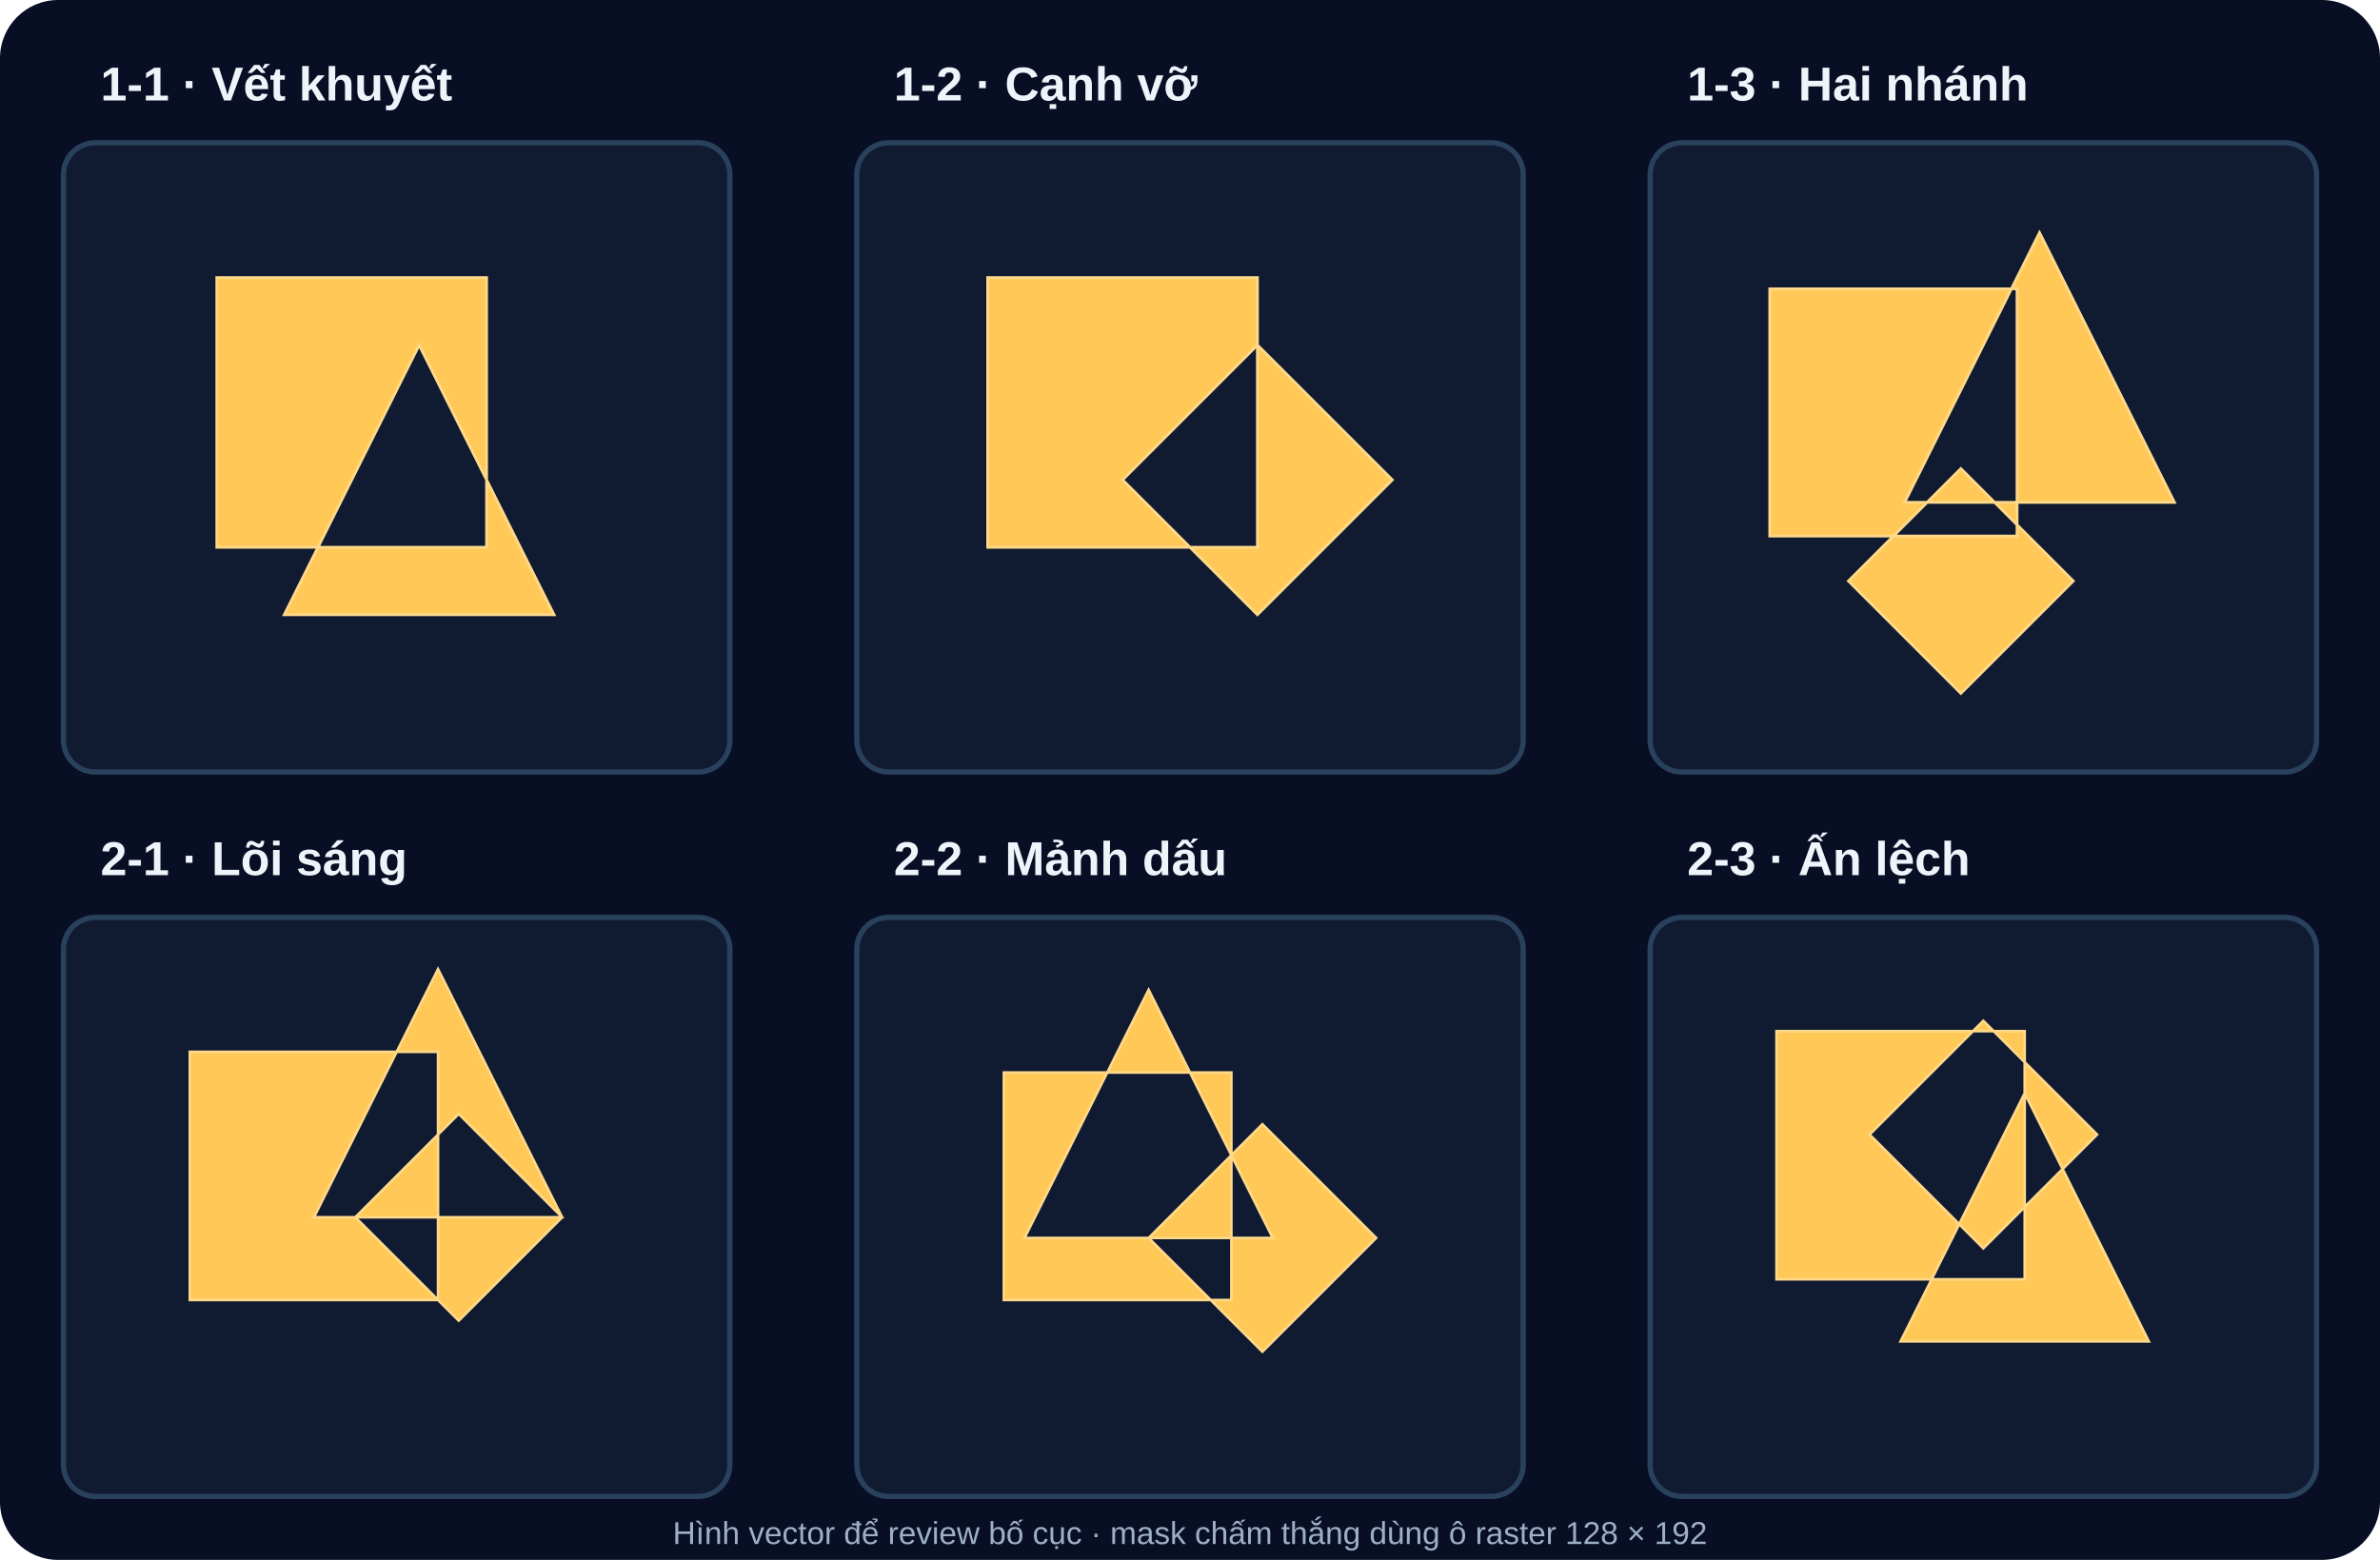
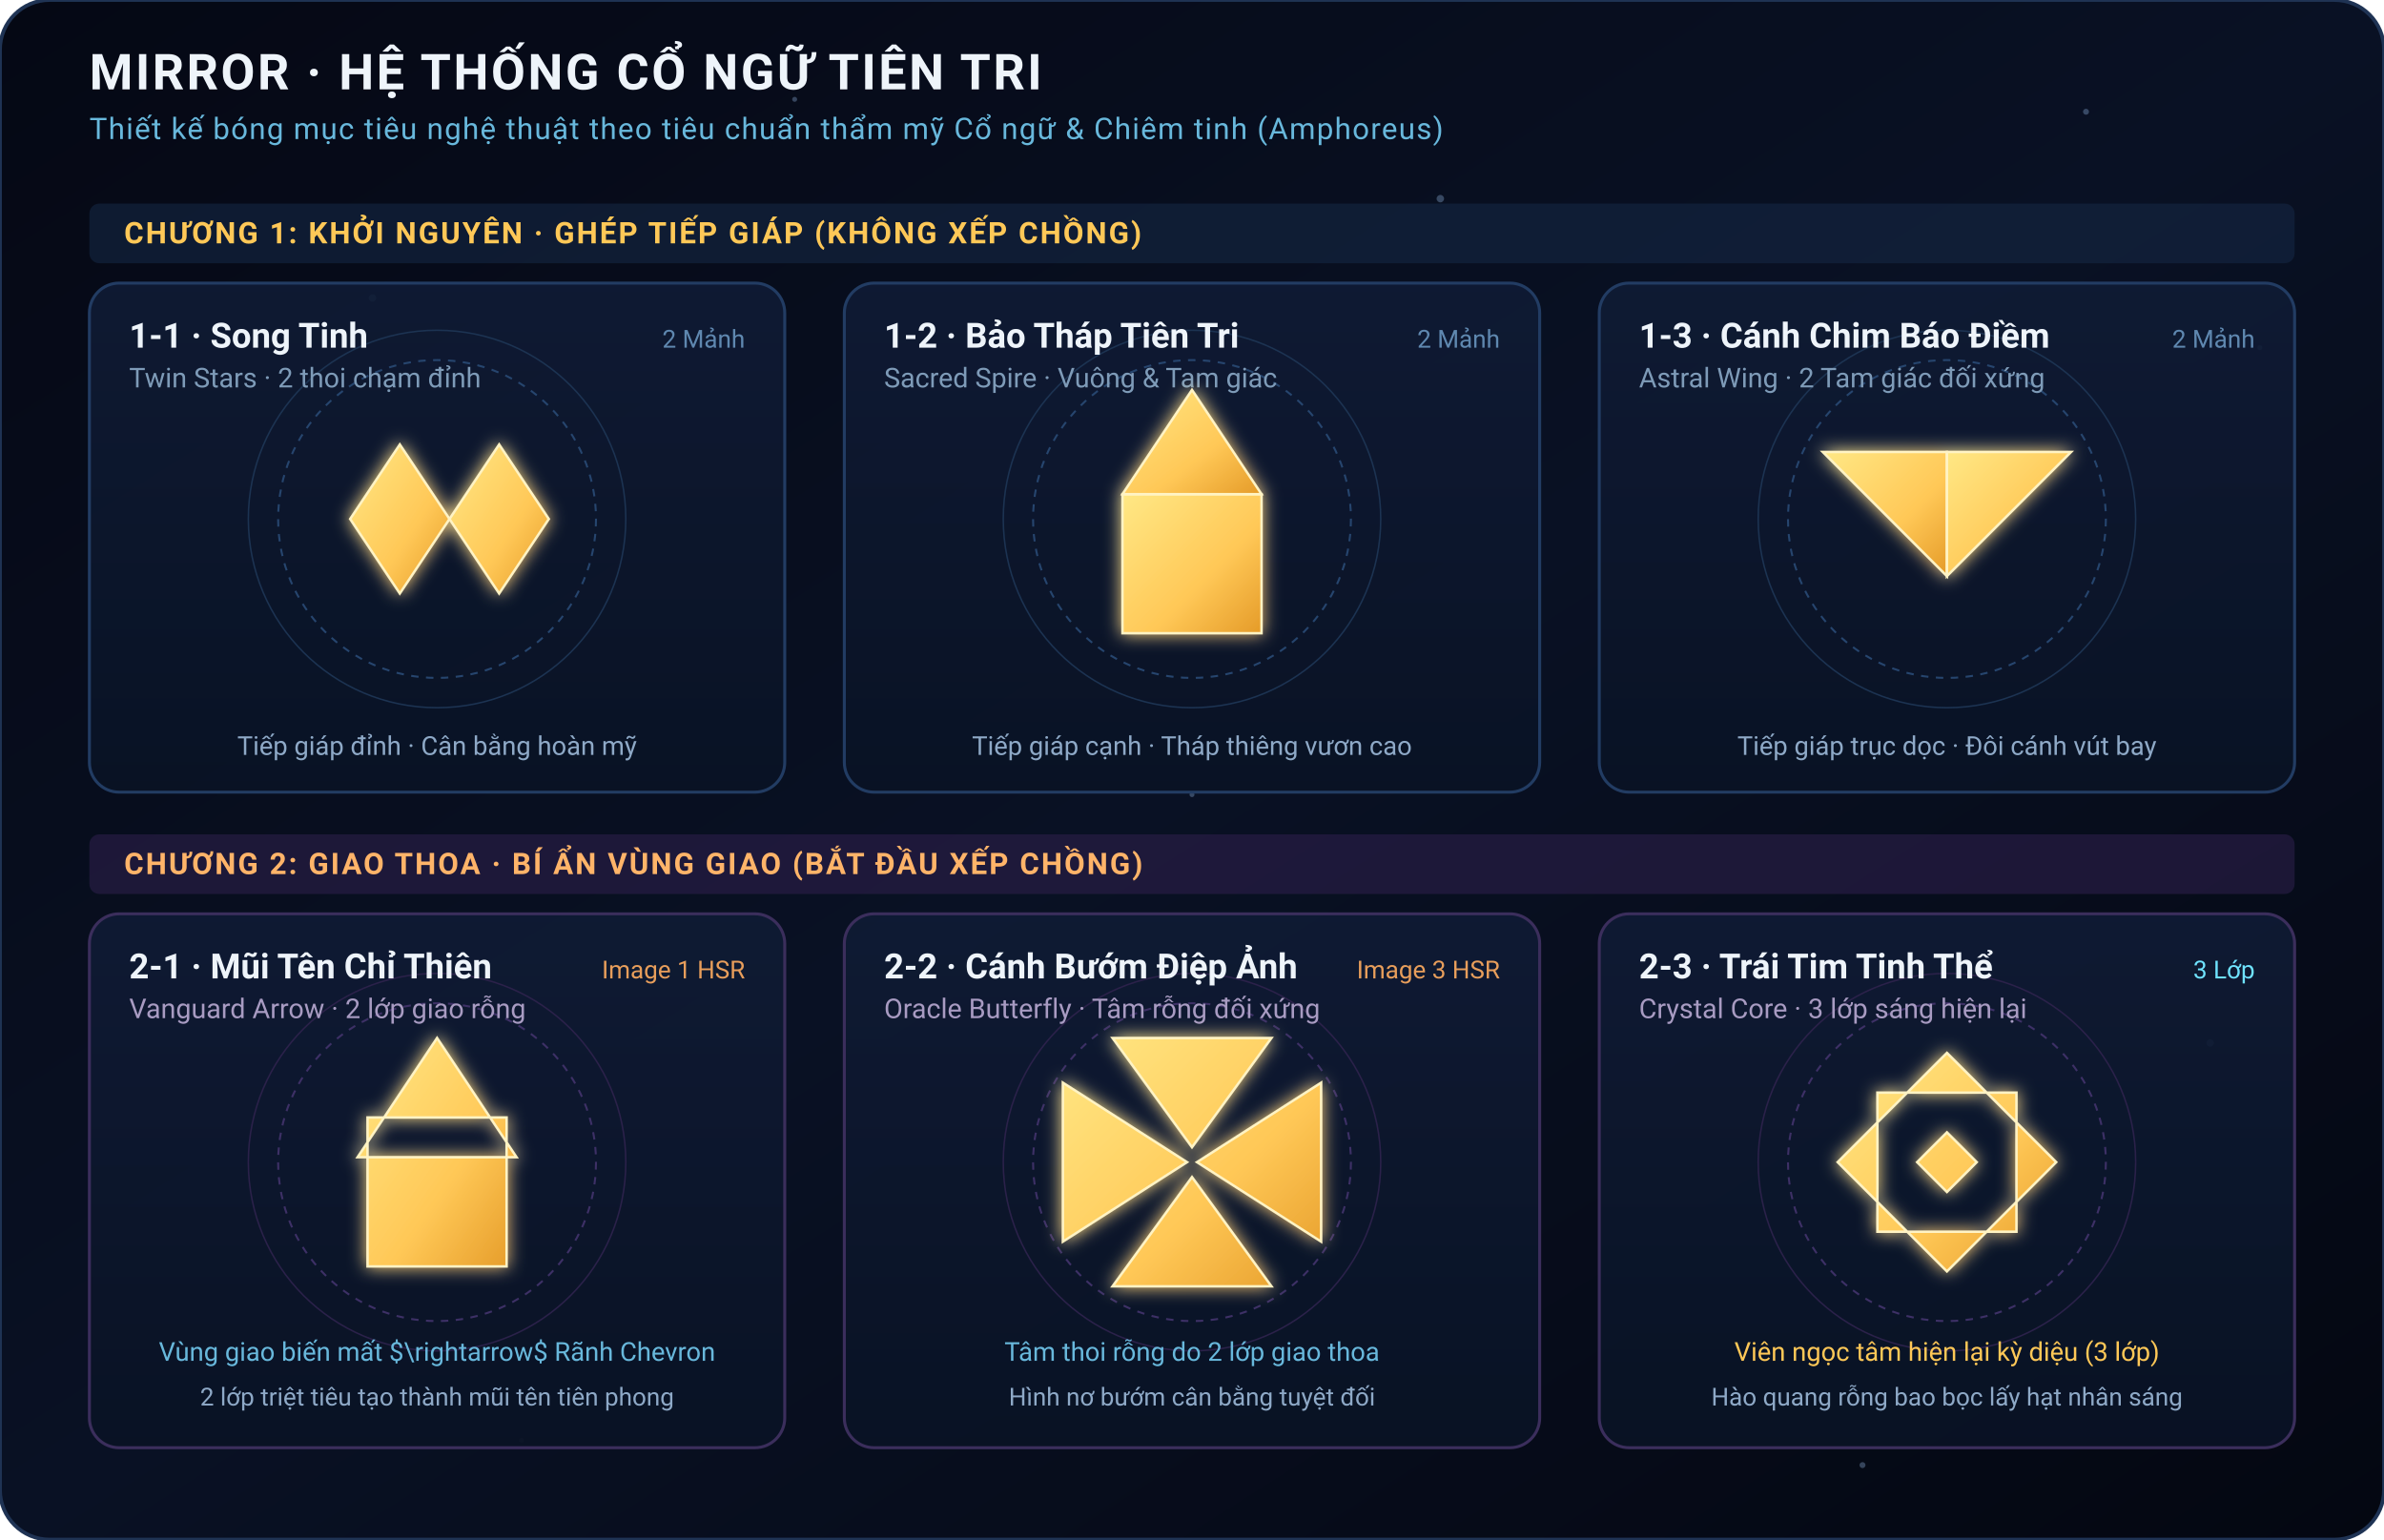
- <svg xmlns="http://www.w3.org/2000/svg" viewBox="0 0 900 590" role="img" aria-labelledby="title desc">
-   <rect width="900" height="590" rx="22" fill="#080E24" />
-   <g fill="#EEF4FA" font-family="Arial, sans-serif" font-size="18" font-weight="bold">
-     <text x="38" y="38">1-1 · Vết khuyết</text>
-     <text x="338" y="38">1-2 · Cạnh vỡ</text>
-     <text x="638" y="38">1-3 · Hai nhánh</text>
-     <text x="38" y="331">2-1 · Lõi sáng</text>
-     <text x="338" y="331">2-2 · Mảnh dấu</text>
-     <text x="638" y="331">2-3 · Ấn lệch</text>
+ <svg xmlns="http://www.w3.org/2000/svg" viewBox="0 0 960 620" role="img" aria-labelledby="title desc">
+   <defs>
+     <linearGradient id="bgGrad" x1="0%" y1="0%" x2="100%" y2="100%">
+       <stop offset="0%" stop-color="#050814" />
+       <stop offset="50%" stop-color="#091124" />
+       <stop offset="100%" stop-color="#040711" />
+     </linearGradient>
+     <linearGradient id="cardGrad" x1="0%" y1="0%" x2="0%" y2="100%">
+       <stop offset="0%" stop-color="#0F1B35" stop-opacity="0.9" />
+       <stop offset="100%" stop-color="#091224" stop-opacity="0.95" />
+     </linearGradient>
+     <linearGradient id="amberGold" x1="0%" y1="0%" x2="100%" y2="100%">
+       <stop offset="0%" stop-color="#FFE885" />
+       <stop offset="60%" stop-color="#FFC857" />
+       <stop offset="100%" stop-color="#E59B28" />
+     </linearGradient>
+     <filter id="glow" x="-20%" y="-20%" width="140%" height="140%">
+       <feGaussianBlur stdDeviation="3.5" result="blur" />
+       <feComposite in="SourceGraphic" in2="blur" operator="over" />
+     </filter>
+     <filter id="subtleGlow" x="-20%" y="-20%" width="140%" height="140%">
+       <feGaussianBlur stdDeviation="1.5" result="blur" />
+       <feComposite in="SourceGraphic" in2="blur" operator="over" />
+     </filter>
+   </defs>
+   <rect width="960" height="620" rx="20" fill="url(#bgGrad)" stroke="#1F3354" stroke-width="1.5" />
+   <g fill="#A6CEFF" opacity="0.3">
+     <circle cx="80" cy="50" r="1" />
+     <circle cx="150" cy="120" r="1.5" />
+     <circle cx="320" cy="40" r="1" />
+     <circle cx="580" cy="80" r="1.5" />
+     <circle cx="840" cy="45" r="1.2" />
+     <circle cx="910" cy="140" r="1" />
+     <circle cx="70" cy="350" r="1.2" />
+     <circle cx="480" cy="320" r="1" />
+     <circle cx="890" cy="420" r="1.5" />
+     <circle cx="210" cy="580" r="1" />
+     <circle cx="750" cy="590" r="1.2" />
  </g>
-   <g fill="#101B32" stroke="#29415C" stroke-width="2">
-     <rect x="24" y="54" width="252" height="238" rx="12" />
-     <rect x="324" y="54" width="252" height="238" rx="12" />
-     <rect x="624" y="54" width="252" height="238" rx="12" />
-     <rect x="24" y="347" width="252" height="219" rx="12" />
-     <rect x="324" y="347" width="252" height="219" rx="12" />
-     <rect x="624" y="347" width="252" height="219" rx="12" />
+   <g transform="translate(36, 36)">
+     <text x="0" y="0" fill="#EEF4FA" font-family="'Segoe UI', Roboto, sans-serif" font-size="20" font-weight="700" letter-spacing="1">MIRROR · HỆ THỐNG CỔ NGỮ TIÊN TRI</text>
+     <text x="0" y="20" fill="#68B8DC" font-family="'Segoe UI', Roboto, sans-serif" font-size="12" letter-spacing="0.5">Thiết kế bóng mục tiêu nghệ thuật theo tiêu chuẩn thẩm mỹ Cổ ngữ &amp; Chiêm tinh (Amphoreus)</text>
  </g>
-   <g fill="#FFC857" fill-rule="evenodd" stroke="#FFD98A" stroke-width="0.5">
-     <svg x="24" y="54" width="252" height="238" viewBox="10 42 108 112">
-       <path d="M32 66h48v48H32z M68 78L44 126H92z" />
-     </svg>
-     <svg x="324" y="54" width="252" height="238" viewBox="10 42 108 112">
-       <path d="M28 66h48v48H28z M76 78L100 102 76 126 52 102z" />
-     </svg>
-     <svg x="624" y="54" width="252" height="238" viewBox="10 42 108 112">
-       <path d="M26 68h44v44H26z M74 58L50 106H98z M60 100L80 120 60 140 40 120z" />
-     </svg>
-     <svg x="24" y="347" width="252" height="219" viewBox="10 42 108 112">
-       <path d="M24 68h48v48H24z M72 52L48 100H96z M76 80L96 100 76 120 56 100z" />
-     </svg>
-     <svg x="324" y="347" width="252" height="219" viewBox="10 42 108 112">
-       <path d="M28 72h44v44H28z M56 56L32 104H80z M78 82L100 104 78 126 56 104z" />
-     </svg>
-     <svg x="624" y="347" width="252" height="219" viewBox="10 42 108 112">
-       <path d="M24 64h48v48H24z M72 76L48 124H96z M64 62L86 84 64 106 42 84z" />
-     </svg>
+   <g transform="translate(36, 82)">
+     <rect x="0" y="0" width="888" height="24" rx="4" fill="#142642" opacity="0.6" />
+     <text x="14" y="16" fill="#FFC857" font-family="'Segoe UI', Roboto, sans-serif" font-size="12" font-weight="700" letter-spacing="0.8">CHƯƠNG 1: KHỞI NGUYÊN · GHÉP TIẾP GIÁP (KHÔNG XẾP CHỒNG)</text>
  </g>
-   <text x="450" y="584" fill="#9DAFC7" text-anchor="middle" font-family="Arial, sans-serif" font-size="12">Hình vector để review bố cục · mask chấm thắng dùng ô raster 128 × 192</text>
+   <g transform="translate(36, 114)">
+     <rect width="280" height="205" rx="12" fill="url(#cardGrad)" stroke="#223C63" stroke-width="1.2" />
+     <circle cx="140" cy="95" r="64" fill="none" stroke="#26456E" stroke-width="0.8" stroke-dasharray="3 3" />
+     <circle cx="140" cy="95" r="76" fill="none" stroke="#1C3352" stroke-width="0.6" />
+     <text x="16" y="26" fill="#EEF4FA" font-family="'Segoe UI', Roboto, sans-serif" font-size="14" font-weight="700">1-1 · Song Tinh</text>
+     <text x="16" y="42" fill="#7E9BB8" font-family="'Segoe UI', Roboto, sans-serif" font-size="11">Twin Stars · 2 thoi chạm đỉnh</text>
+     <text x="264" y="26" text-anchor="end" fill="#5F88B0" font-family="'Segoe UI', Roboto, sans-serif" font-size="10">2 Mảnh</text>
+     <g filter="url(#glow)">
+       <polygon points="105,95 125,65 145,95 125,125" fill="url(#amberGold)" stroke="#FFF3C4" stroke-width="1" />
+       <polygon points="145,95 165,65 185,95 165,125" fill="url(#amberGold)" stroke="#FFF3C4" stroke-width="1" />
+     </g>
+     <text x="140" y="190" text-anchor="middle" fill="#8EA9C7" font-family="'Segoe UI', Roboto, sans-serif" font-size="10.5">Tiếp giáp đỉnh · Cân bằng hoàn mỹ</text>
+   </g>
+   <g transform="translate(340, 114)">
+     <rect width="280" height="205" rx="12" fill="url(#cardGrad)" stroke="#223C63" stroke-width="1.2" />
+     <circle cx="140" cy="95" r="64" fill="none" stroke="#26456E" stroke-width="0.8" stroke-dasharray="3 3" />
+     <circle cx="140" cy="95" r="76" fill="none" stroke="#1C3352" stroke-width="0.6" />
+     <text x="16" y="26" fill="#EEF4FA" font-family="'Segoe UI', Roboto, sans-serif" font-size="14" font-weight="700">1-2 · Bảo Tháp Tiên Tri</text>
+     <text x="16" y="42" fill="#7E9BB8" font-family="'Segoe UI', Roboto, sans-serif" font-size="11">Sacred Spire · Vuông &amp; Tam giác</text>
+     <text x="264" y="26" text-anchor="end" fill="#5F88B0" font-family="'Segoe UI', Roboto, sans-serif" font-size="10">2 Mảnh</text>
+     <g filter="url(#glow)">
+       <rect x="112" y="85" width="56" height="56" fill="url(#amberGold)" stroke="#FFF3C4" stroke-width="1" />
+       <polygon points="140,43 168,85 112,85" fill="url(#amberGold)" stroke="#FFF3C4" stroke-width="1" />
+     </g>
+     <text x="140" y="190" text-anchor="middle" fill="#8EA9C7" font-family="'Segoe UI', Roboto, sans-serif" font-size="10.5">Tiếp giáp cạnh · Tháp thiêng vươn cao</text>
+   </g>
+   <g transform="translate(644, 114)">
+     <rect width="280" height="205" rx="12" fill="url(#cardGrad)" stroke="#223C63" stroke-width="1.2" />
+     <circle cx="140" cy="95" r="64" fill="none" stroke="#26456E" stroke-width="0.8" stroke-dasharray="3 3" />
+     <circle cx="140" cy="95" r="76" fill="none" stroke="#1C3352" stroke-width="0.6" />
+     <text x="16" y="26" fill="#EEF4FA" font-family="'Segoe UI', Roboto, sans-serif" font-size="14" font-weight="700">1-3 · Cánh Chim Báo Điềm</text>
+     <text x="16" y="42" fill="#7E9BB8" font-family="'Segoe UI', Roboto, sans-serif" font-size="11">Astral Wing · 2 Tam giác đối xứng</text>
+     <text x="264" y="26" text-anchor="end" fill="#5F88B0" font-family="'Segoe UI', Roboto, sans-serif" font-size="10">2 Mảnh</text>
+     <g filter="url(#glow)">
+       <polygon points="140,118 90,68 140,68" fill="url(#amberGold)" stroke="#FFF3C4" stroke-width="1" />
+       <polygon points="140,118 190,68 140,68" fill="url(#amberGold)" stroke="#FFF3C4" stroke-width="1" />
+     </g>
+     <text x="140" y="190" text-anchor="middle" fill="#8EA9C7" font-family="'Segoe UI', Roboto, sans-serif" font-size="10.5">Tiếp giáp trục dọc · Đôi cánh vút bay</text>
+   </g>
+   <g transform="translate(36, 336)">
+     <rect x="0" y="0" width="888" height="24" rx="4" fill="#2B1E4A" opacity="0.6" />
+     <text x="14" y="16" fill="#FFB469" font-family="'Segoe UI', Roboto, sans-serif" font-size="12" font-weight="700" letter-spacing="0.8">CHƯƠNG 2: GIAO THOA · BÍ ẨN VÙNG GIAO (BẮT ĐẦU XẾP CHỒNG)</text>
+   </g>
+   <g transform="translate(36, 368)">
+     <rect width="280" height="215" rx="12" fill="url(#cardGrad)" stroke="#3B2E5C" stroke-width="1.2" />
+     <circle cx="140" cy="100" r="64" fill="none" stroke="#3D3066" stroke-width="0.8" stroke-dasharray="3 3" />
+     <circle cx="140" cy="100" r="76" fill="none" stroke="#2B214A" stroke-width="0.6" />
+     <text x="16" y="26" fill="#EEF4FA" font-family="'Segoe UI', Roboto, sans-serif" font-size="14" font-weight="700">2-1 · Mũi Tên Chỉ Thiên</text>
+     <text x="16" y="42" fill="#A89BC2" font-family="'Segoe UI', Roboto, sans-serif" font-size="11">Vanguard Arrow · 2 lớp giao rỗng</text>
+     <text x="264" y="26" text-anchor="end" fill="#E89E5B" font-family="'Segoe UI', Roboto, sans-serif" font-size="10">Image 1 HSR</text>
+     <g filter="url(#glow)">
+       <path d="M 140,50 L 172,98 L 108,98 Z                 M 112,82 H 168 V 142 H 112 Z" fill="url(#amberGold)" fill-rule="evenodd" stroke="#FFF3C4" stroke-width="1" />
+     </g>
+     <text x="140" y="180" text-anchor="middle" fill="#68B8DC" font-family="'Segoe UI', Roboto, sans-serif" font-size="10.5">Vùng giao biến mất $\rightarrow$ Rãnh Chevron</text>
+     <text x="140" y="198" text-anchor="middle" fill="#8EA9C7" font-family="'Segoe UI', Roboto, sans-serif" font-size="10">2 lớp triệt tiêu tạo thành mũi tên tiên phong</text>
+   </g>
+   <g transform="translate(340, 368)">
+     <rect width="280" height="215" rx="12" fill="url(#cardGrad)" stroke="#3B2E5C" stroke-width="1.2" />
+     <circle cx="140" cy="100" r="64" fill="none" stroke="#3D3066" stroke-width="0.8" stroke-dasharray="3 3" />
+     <circle cx="140" cy="100" r="76" fill="none" stroke="#2B214A" stroke-width="0.6" />
+     <text x="16" y="26" fill="#EEF4FA" font-family="'Segoe UI', Roboto, sans-serif" font-size="14" font-weight="700">2-2 · Cánh Bướm Điệp Ảnh</text>
+     <text x="16" y="42" fill="#A89BC2" font-family="'Segoe UI', Roboto, sans-serif" font-size="11">Oracle Butterfly · Tâm rỗng đối xứng</text>
+     <text x="264" y="26" text-anchor="end" fill="#E89E5B" font-family="'Segoe UI', Roboto, sans-serif" font-size="10">Image 3 HSR</text>
+     <g filter="url(#glow)">
+       <path d="M 88,68 L 138,100 L 88,132 Z                M 192,68 L 142,100 L 192,132 Z                M 108,50 L 140,94 L 172,50 Z                M 108,150 L 140,106 L 172,150 Z" fill="url(#amberGold)" fill-rule="evenodd" stroke="#FFF3C4" stroke-width="1" />
+     </g>
+     <text x="140" y="180" text-anchor="middle" fill="#68B8DC" font-family="'Segoe UI', Roboto, sans-serif" font-size="10.5">Tâm thoi rỗng do 2 lớp giao thoa</text>
+     <text x="140" y="198" text-anchor="middle" fill="#8EA9C7" font-family="'Segoe UI', Roboto, sans-serif" font-size="10">Hình nơ bướm cân bằng tuyệt đối</text>
+   </g>
+   <g transform="translate(644, 368)">
+     <rect width="280" height="215" rx="12" fill="url(#cardGrad)" stroke="#3B2E5C" stroke-width="1.2" />
+     <circle cx="140" cy="100" r="64" fill="none" stroke="#3D3066" stroke-width="0.8" stroke-dasharray="3 3" />
+     <circle cx="140" cy="100" r="76" fill="none" stroke="#2B214A" stroke-width="0.6" />
+     <text x="16" y="26" fill="#EEF4FA" font-family="'Segoe UI', Roboto, sans-serif" font-size="14" font-weight="700">2-3 · Trái Tim Tinh Thể</text>
+     <text x="16" y="42" fill="#A89BC2" font-family="'Segoe UI', Roboto, sans-serif" font-size="11">Crystal Core · 3 lớp sáng hiện lại</text>
+     <text x="264" y="26" text-anchor="end" fill="#6FE3FF" font-family="'Segoe UI', Roboto, sans-serif" font-size="10">3 Lớp</text>
+     <g filter="url(#glow)">
+       <path d="M 140,56 L 184,100 L 140,144 L 96,100 Z                M 112,72 H 168 V 128 H 112 Z                M 140,88 L 152,100 L 140,112 L 128,100 Z" fill="url(#amberGold)" fill-rule="evenodd" stroke="#FFF3C4" stroke-width="1" />
+     </g>
+     <text x="140" y="180" text-anchor="middle" fill="#FFC857" font-family="'Segoe UI', Roboto, sans-serif" font-size="10.5">Viên ngọc tâm hiện lại kỳ diệu (3 lớp)</text>
+     <text x="140" y="198" text-anchor="middle" fill="#8EA9C7" font-family="'Segoe UI', Roboto, sans-serif" font-size="10">Hào quang rỗng bao bọc lấy hạt nhân sáng</text>
+   </g>
</svg>
